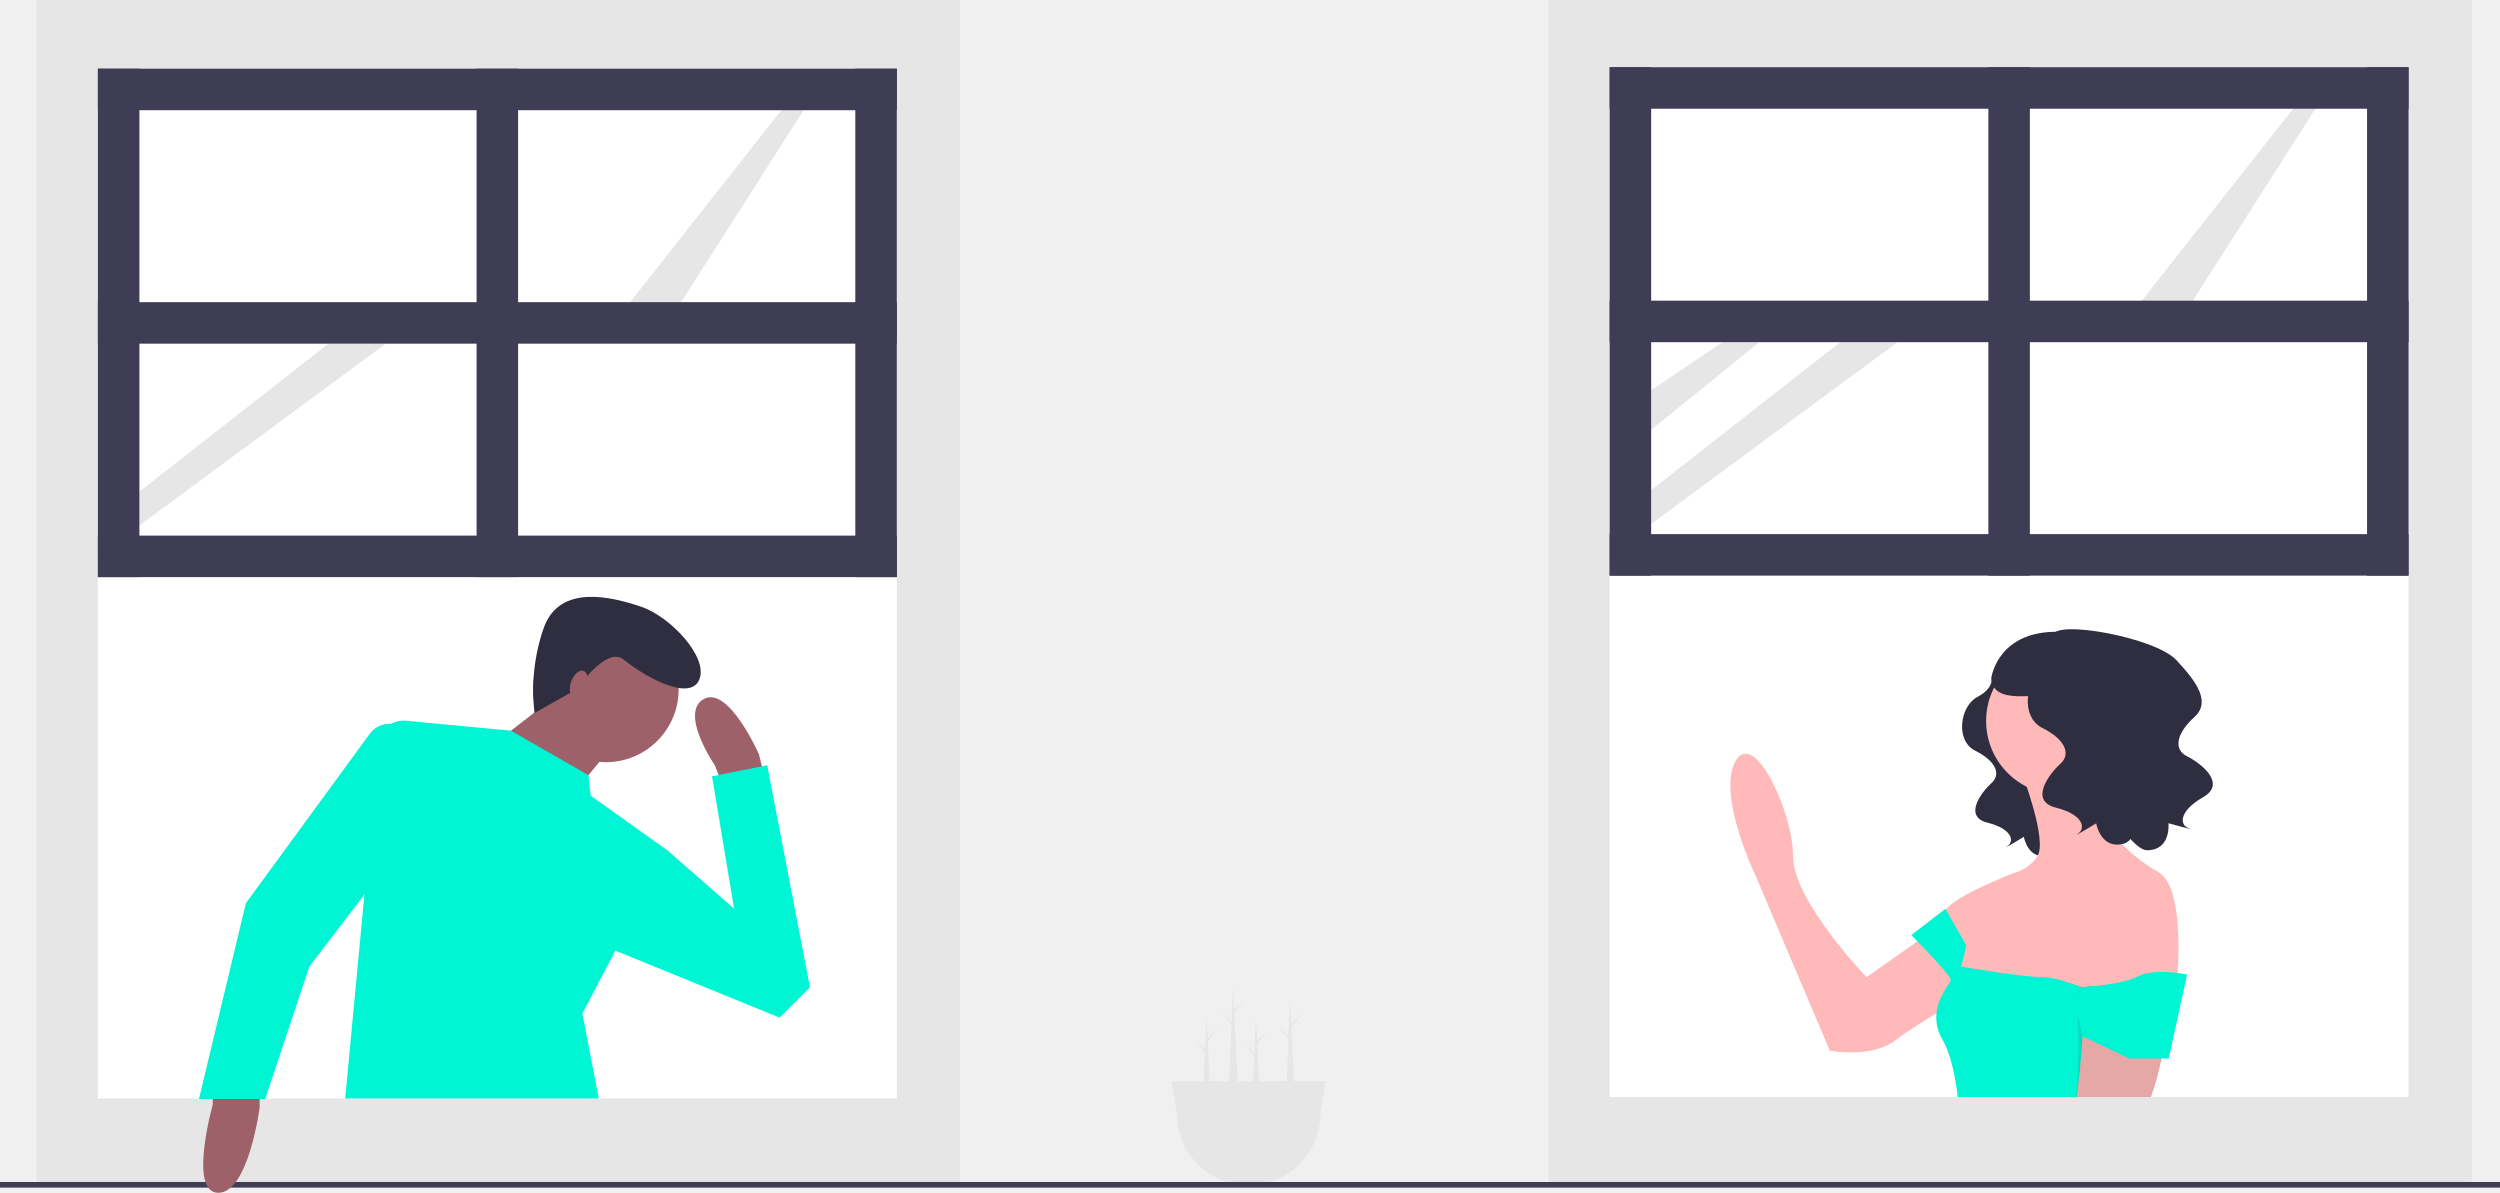
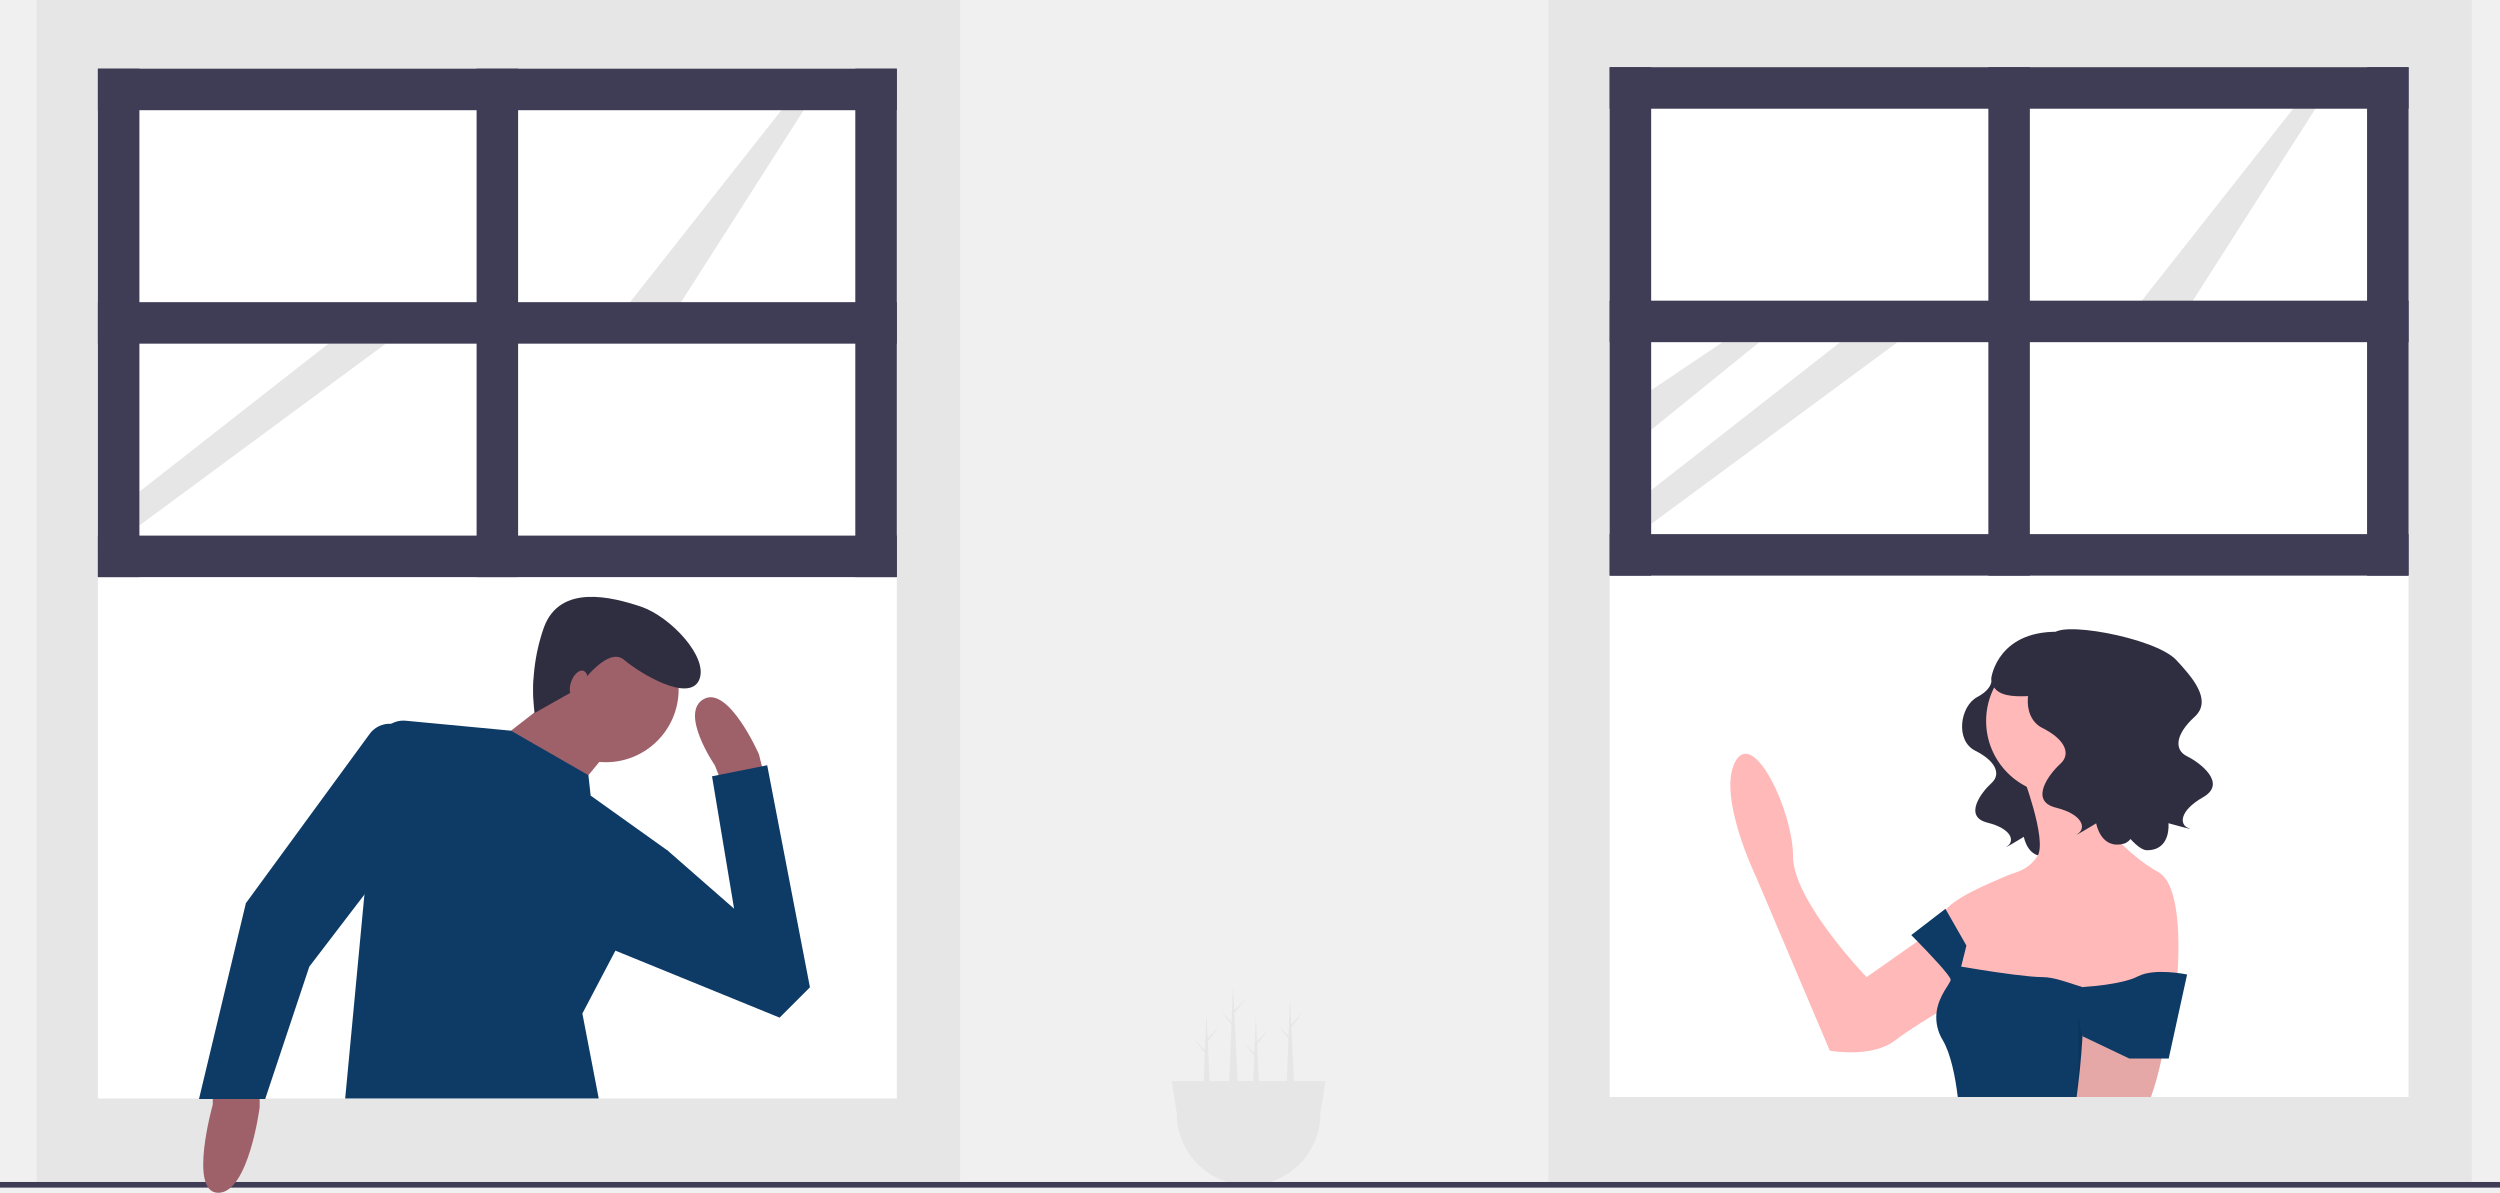
<svg xmlns="http://www.w3.org/2000/svg" id="f0b4e0b4-8ccd-46fa-8baa-3b2354185db9" data-name="Layer 1" width="888" height="423.679" viewBox="0 0 888 423.679">
  <polygon points="442.753 354.387 438.401 358.848 437.98 350 437.459 363.064 433.449 358.952 437.423 363.966 436.107 397 440.216 397 438.447 359.819 442.753 354.387" fill="#e6e6e6" />
  <polygon points="450.852 365.387 446.5 369.848 446.079 361 445.558 374.064 441.547 369.952 445.522 374.966 444.206 408 448.314 408 446.546 370.819 450.852 365.387" fill="#e6e6e6" />
  <polygon points="463 359.387 458.648 363.848 458.227 355 457.706 368.064 453.695 363.952 457.67 368.966 456.354 402 460.462 402 458.694 364.819 463 359.387" fill="#e6e6e6" />
  <polygon points="433.305 364.387 428.952 368.848 428.531 360 428.011 373.064 424 368.952 427.975 373.966 426.658 407 430.767 407 428.998 369.819 433.305 364.387" fill="#e6e6e6" />
  <rect x="13" width="328" height="420" fill="#e6e6e6" />
  <rect x="34.772" y="25.326" width="283.775" height="179.663" fill="#fff" />
  <rect x="34.77" y="197.62" width="283.78" height="192.56" fill="#fff" />
  <rect x="169.289" y="24.404" width="14.742" height="180.584" fill="#3f3d56" />
  <rect x="303.805" y="24.404" width="14.742" height="180.584" fill="#3f3d56" />
  <rect x="34.772" y="190.247" width="283.775" height="14.742" fill="#3f3d56" />
  <polygon points="74.876 122.067 49.514 139.115 49.514 153.219 87.935 122.067 74.876 122.067" fill="#fff" />
  <polygon points="116.663 122.067 49.514 174.634 49.514 186.649 137.034 122.067 116.663 122.067" fill="#e6e6e6" />
  <rect x="34.772" y="24.404" width="14.742" height="180.584" fill="#3f3d56" />
  <polygon points="277.543 39.146 220.884 111.011 238.39 112.853 287.221 36.382 277.543 39.146" fill="#e6e6e6" />
  <rect x="34.772" y="24.404" width="283.775" height="14.742" fill="#3f3d56" />
  <rect x="34.772" y="107.326" width="283.775" height="14.742" fill="#3f3d56" />
  <rect x="550" width="328" height="420" fill="#e6e6e6" />
  <rect x="571.749" y="24.798" width="283.775" height="179.663" fill="#fff" />
  <rect x="571.75" y="197.09" width="283.77" height="192.56" fill="#fff" />
  <rect x="706.265" y="23.876" width="14.742" height="180.584" fill="#3f3d56" />
  <rect x="840.782" y="23.876" width="14.742" height="180.584" fill="#3f3d56" />
  <rect x="571.749" y="189.719" width="283.775" height="14.742" fill="#3f3d56" />
  <polygon points="611.853 121.539 586.49 138.588 586.49 152.691 624.911 121.539 611.853 121.539" fill="#e6e6e6" />
  <polygon points="653.64 121.539 586.49 174.106 586.49 186.121 674.011 121.539 653.64 121.539" fill="#e6e6e6" />
  <rect x="571.749" y="23.876" width="14.742" height="180.584" fill="#3f3d56" />
  <polygon points="814.52 38.618 757.861 110.483 775.366 112.325 824.198 35.854 814.52 38.618" fill="#e6e6e6" />
  <rect x="571.749" y="23.876" width="283.775" height="14.742" fill="#3f3d56" />
  <rect x="571.749" y="106.798" width="283.775" height="14.742" fill="#3f3d56" />
  <path d="M863.36,478.905s1.08,3.598-5.038,6.837-7.916,15.473-.72,19.071,9.356,8.276,5.757,11.515-10.075,11.875-1.439,14.034,9.716,6.477,7.197,8.276,5.757-3.239,5.757-3.239,1.439,8.636,8.996,6.477,28.787-43.181,17.992-48.938S863.36,478.905,863.36,478.905Z" transform="translate(-156 -238.1607)" fill="#2f2e41" />
  <path d="M853.54,560.971,819.013,585.233s-26.128-27.061-26.128-42.925-13.997-45.724-20.529-33.593,7.465,41.059,7.465,41.059l26.128,61.588s14.93,2.799,23.329-3.733,31.727-19.596,31.727-19.596Z" transform="translate(-156 -238.1607)" fill="#ffb9b9" />
  <circle cx="731.6" cy="256.09" r="26.128" fill="#ffb9b9" />
  <path d="M874.069,512.447s9.332,24.262,5.599,29.861-8.398,5.599-12.131,7.465c-1.866.933-21.462,8.398-21.462,13.997a22.269,22.269,0,0,0,2.799,10.265l2.799,15.864,23.329,14.93,30.794-3.733,23.329-13.064s3.733-34.527-6.532-40.126-22.396-18.663-21.462-23.329,1.866-15.864,1.866-15.864Z" transform="translate(-156 -238.1607)" fill="#ffb9b9" />
-   <path d="M923.53,583.371v.03l-.84,8.24-1.07,10.57-1.22,11.95-1.38,13.65H851.4c-.91-7.46-2.52-15.37-5.33-20.18a15.483,15.483,0,0,1-2.24-9.57c.63-6.25,5.04-10.61,5.04-11.89,0-1.4-7.86-9.61-11.79-13.64-1.32-1.35-2.2-2.23-2.2-2.23l12.13-9.33.17.29,1.7,2.98,5.59,9.79-1.86,7.47s2.89.5,6.91,1.14c6.95,1.09,17.29,2.59,22.01,2.59,4.38,0,9.73,2.25,14.15,3.54.14.04.27.08.4.12,2.78.78,5.16,1.14,6.66.24a2.323,2.323,0,0,0,.26-.17,11.02,11.02,0,0,1,2.52-1.27h.01a73.328,73.328,0,0,1,9.9-2.74c3.78-.83,7.1-1.41,7.91-1.55a.014.014,0,0,1,.02,0C923.47,583.381,923.53,583.371,923.53,583.371Z" transform="translate(-156 -238.1607)" fill="#00f5d4" />
+   <path d="M923.53,583.371v.03l-.84,8.24-1.07,10.57-1.22,11.95-1.38,13.65H851.4c-.91-7.46-2.52-15.37-5.33-20.18a15.483,15.483,0,0,1-2.24-9.57c.63-6.25,5.04-10.61,5.04-11.89,0-1.4-7.86-9.61-11.79-13.64-1.32-1.35-2.2-2.23-2.2-2.23l12.13-9.33.17.29,1.7,2.98,5.59,9.79-1.86,7.47s2.89.5,6.91,1.14c6.95,1.09,17.29,2.59,22.01,2.59,4.38,0,9.73,2.25,14.15,3.54.14.04.27.08.4.12,2.78.78,5.16,1.14,6.66.24a2.323,2.323,0,0,0,.26-.17,11.02,11.02,0,0,1,2.52-1.27h.01a73.328,73.328,0,0,1,9.9-2.74c3.78-.83,7.1-1.41,7.91-1.55a.014.014,0,0,1,.02,0C923.47,583.381,923.53,583.371,923.53,583.371Z" transform="translate(-156 -238.1607)" fill="#0d3b66" />
  <path d="M926.44,581.951c-.07.5-.13,1.01-.19,1.51-.29,2.2-.53,4.4-.74,6.6q-.87,8.76-1.05,17.57a36.689,36.689,0,0,1-.69,6.53,101.634,101.634,0,0,1-3.74,13.65H893.61c.7-5.2,1.64-13.2,2.1-21.58v-.01c.07-1.3.12-2.61.17-3.92a125.103,125.103,0,0,0-.18-13.21c-.01-.11-.01-.22-.02-.32-.05-.57-.1-1.12-.15-1.67-1.86-18.66,9.33-39.19,9.33-39.19,3.79,0,7.49,2.09,10.79,4.97A33.185,33.185,0,0,1,926.44,581.951Z" transform="translate(-156 -238.1607)" fill="#ffb9b9" />
  <path d="M924.46,607.631a36.689,36.689,0,0,1-.69,6.53,101.634,101.634,0,0,1-3.74,13.65H893.41a189.552,189.552,0,0,0,.75-25.3c-.05-1.24-.12-2.5-.22-3.75v-.02q-.105-1.62-.27-3.24a10.216,10.216,0,0,1,.2-3.74v-.02a4.401,4.401,0,0,1,1.45-2.38,2.599,2.599,0,0,1,.38-.27,1.974,1.974,0,0,1,.38-.2,2.588,2.588,0,0,1,.38-.17,7.037,7.037,0,0,1,3.24-.28,14.931,14.931,0,0,1,3.04.69,43.505,43.505,0,0,1,12.19,6.86,44.321,44.321,0,0,1,6.69,6.22C923.38,604.291,924.46,606.211,924.46,607.631Z" transform="translate(-156 -238.1607)" opacity="0.1" style="isolation:isolate" />
-   <path d="M892.732,593.631l2.975,12.598,16.621,7.932h13.997l6.532-29.861s-11.533-2.439-17.431.647-19.748,3.824-19.748,3.824Z" transform="translate(-156 -238.1607)" fill="#00f5d4" />
+   <path d="M892.732,593.631l2.975,12.598,16.621,7.932h13.997l6.532-29.861s-11.533-2.439-17.431.647-19.748,3.824-19.748,3.824Z" transform="translate(-156 -238.1607)" fill="#0d3b66" />
  <path d="M887.814,468.026s1.196,3.986-5.581,7.574-8.77,17.141-.797,21.127,10.364,9.168,6.378,12.756-11.162,13.155-1.595,15.546,10.763,7.175,7.973,9.168,6.378-3.588,6.378-3.588,1.595,9.567,9.966,7.175,16.723-45.869,7.392-57.066C909.251,470.308,887.814,468.026,887.814,468.026Z" transform="translate(-156 -238.1607)" fill="#2f2e41" />
  <path d="M885.267,463.923c.002-5.84,36.3.571,43.791,8.725,5.187,5.647,13.067,14.142,6.464,20.13S928.014,504.402,932.82,506.782s14.295,9.658,5.727,14.541-8.43,9.812-5.205,10.978-7.109-1.735-7.109-1.735,1.044,9.643-7.662,9.597-33.683-47.892-27.716-61.191C896.402,466.606,885.267,463.923,885.267,463.923Z" transform="translate(-156 -238.1607)" fill="#2f2e41" />
  <path d="M889.052,462.643c-23.365-1.407-25.71,16.181-25.71,16.181.162,10.178,16.325,5.219,20.814,6.736,5.416-3.896,15.856-11.268,23.322-16.529A35.312,35.312,0,0,0,889.052,462.643Z" transform="translate(-156 -238.1607)" fill="#2f2e41" />
  <path d="M572.173,622.161l1.827,11.5a25.5,25.5,0,0,0,51,0l.013-.158,1.814-11.342Z" transform="translate(-156 -238.1607)" fill="#e6e6e6" />
  <rect y="419.839" width="888" height="2" fill="#3f3d56" />
  <path d="M248.234,625.589v5.878s-3.919,30.372-14.696,30.372-1.959-31.352-1.959-31.352v-4.899Z" transform="translate(-156 -238.1607)" fill="#9e616a" />
  <path d="M411.85,514.879l-1.959-4.899s-12.737-18.615-3.919-23.514,19.595,19.595,19.595,19.595l1.959,7.838Z" transform="translate(-156 -238.1607)" fill="#9e616a" />
  <circle cx="215.191" cy="244.877" r="25.862" fill="#9e616a" />
  <polygon points="196.576 247.816 178.942 261.532 203.435 282.106 217.15 265.451 196.576 247.816" fill="#9e616a" />
-   <path d="M368.67,628.341H278.61l6.83-72.43,5.07-53.79v-.01a8.815,8.815,0,0,1,9.62-7.95l37.37,3.54,27.5,15.81.8,7.25,27.44,19.59-18.65,35.48-11.73,22.33Z" transform="translate(-156 -238.1607)" fill="#00f5d4" />
-   <path d="M291.343,548.19l-25.473,33.311L250.194,628.528H226.68l16.656-69.561,43.964-60.115a8.855,8.855,0,0,1,10.135-3.086,8.047,8.047,0,0,0,1.745.497Z" transform="translate(-156 -238.1607)" fill="#00f5d4" />
-   <polygon points="215.681 336.482 276.915 361.465 287.691 350.689 272.506 271.819 252.911 275.739 260.749 322.766 237.236 302.192 229.397 300.232 215.681 336.482" fill="#00f5d4" />
+   <path d="M368.67,628.341H278.61l6.83-72.43,5.07-53.79v-.01a8.815,8.815,0,0,1,9.62-7.95l37.37,3.54,27.5,15.81.8,7.25,27.44,19.59-18.65,35.48-11.73,22.33Z" transform="translate(-156 -238.1607)" fill="#0d3b66" />
+   <path d="M291.343,548.19l-25.473,33.311L250.194,628.528H226.68l16.656-69.561,43.964-60.115a8.855,8.855,0,0,1,10.135-3.086,8.047,8.047,0,0,0,1.745.497Z" transform="translate(-156 -238.1607)" fill="#0d3b66" />
+   <polygon points="215.681 336.482 276.915 361.465 287.691 350.689 272.506 271.819 252.911 275.739 260.749 322.766 237.236 302.192 229.397 300.232 215.681 336.482" fill="#0d3b66" />
  <path d="M345.868,491.414a67.353,67.353,0,0,1,3.367-30.499c5.738-15.402,24.031-10.76,34.449-7.267s24.221,18.103,20.63,26.078-20.637-2.1-26.718-7.237-16.703,10.463-16.703,10.463Z" transform="translate(-156 -238.1607)" fill="#2f2e41" />
  <ellipse cx="361.548" cy="481.197" rx="5.06" ry="2.811" transform="translate(-370.2171 418.4277) rotate(-70.02257)" fill="#9e616a" />
</svg>
